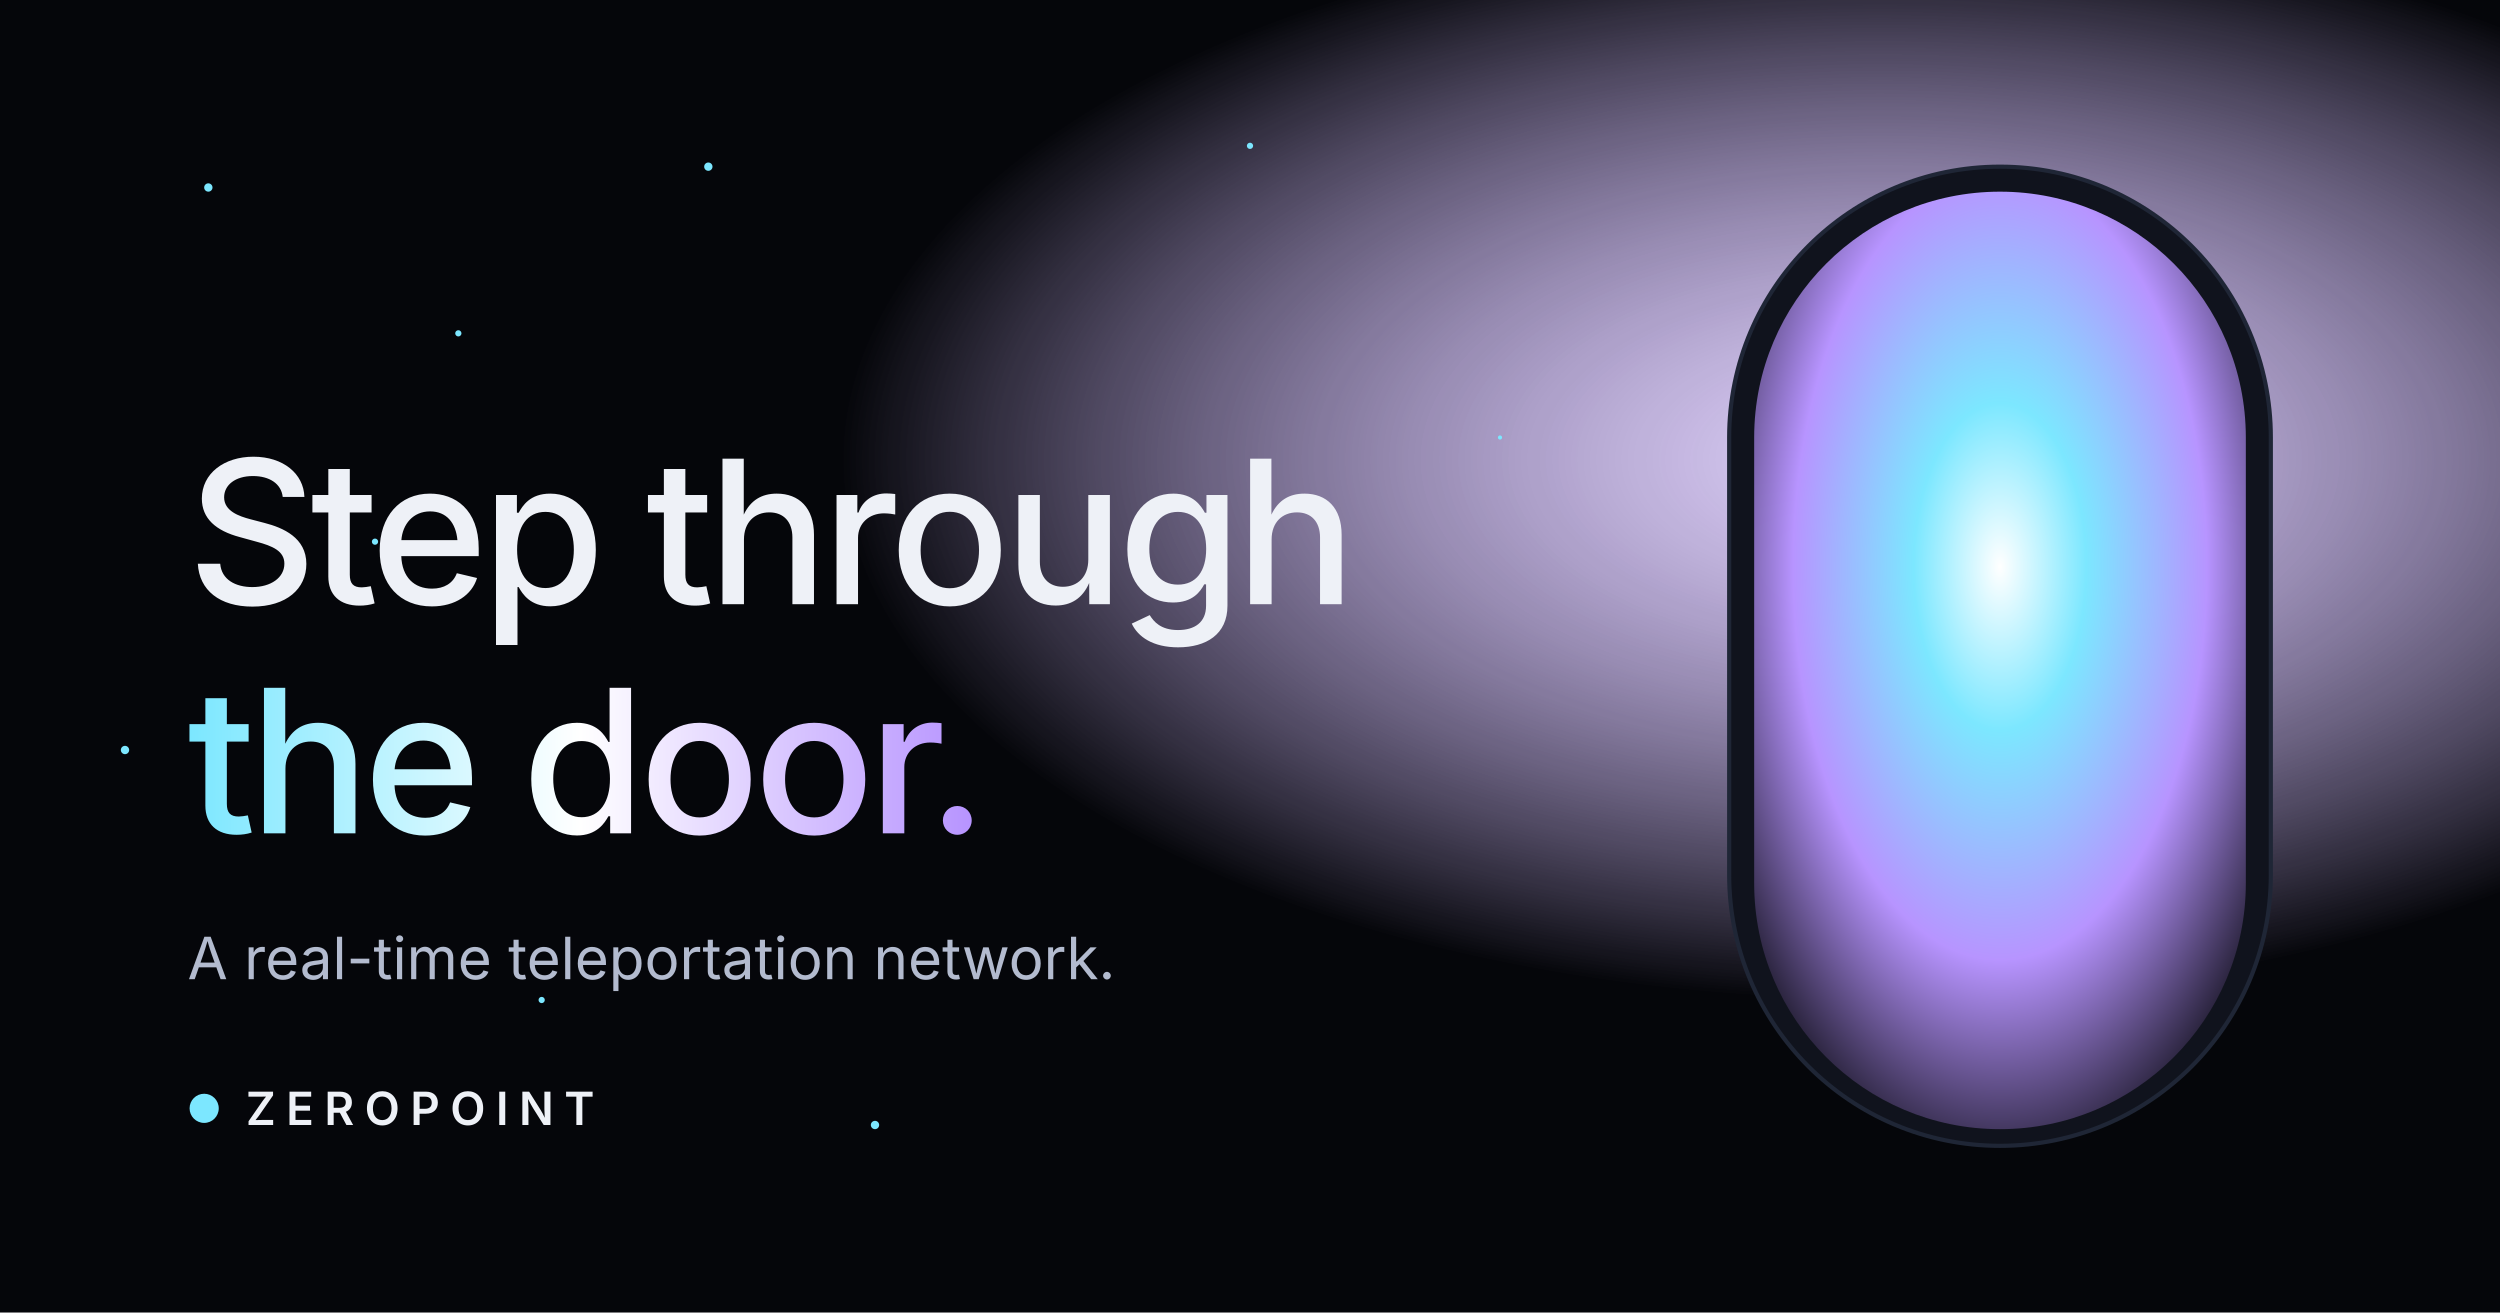
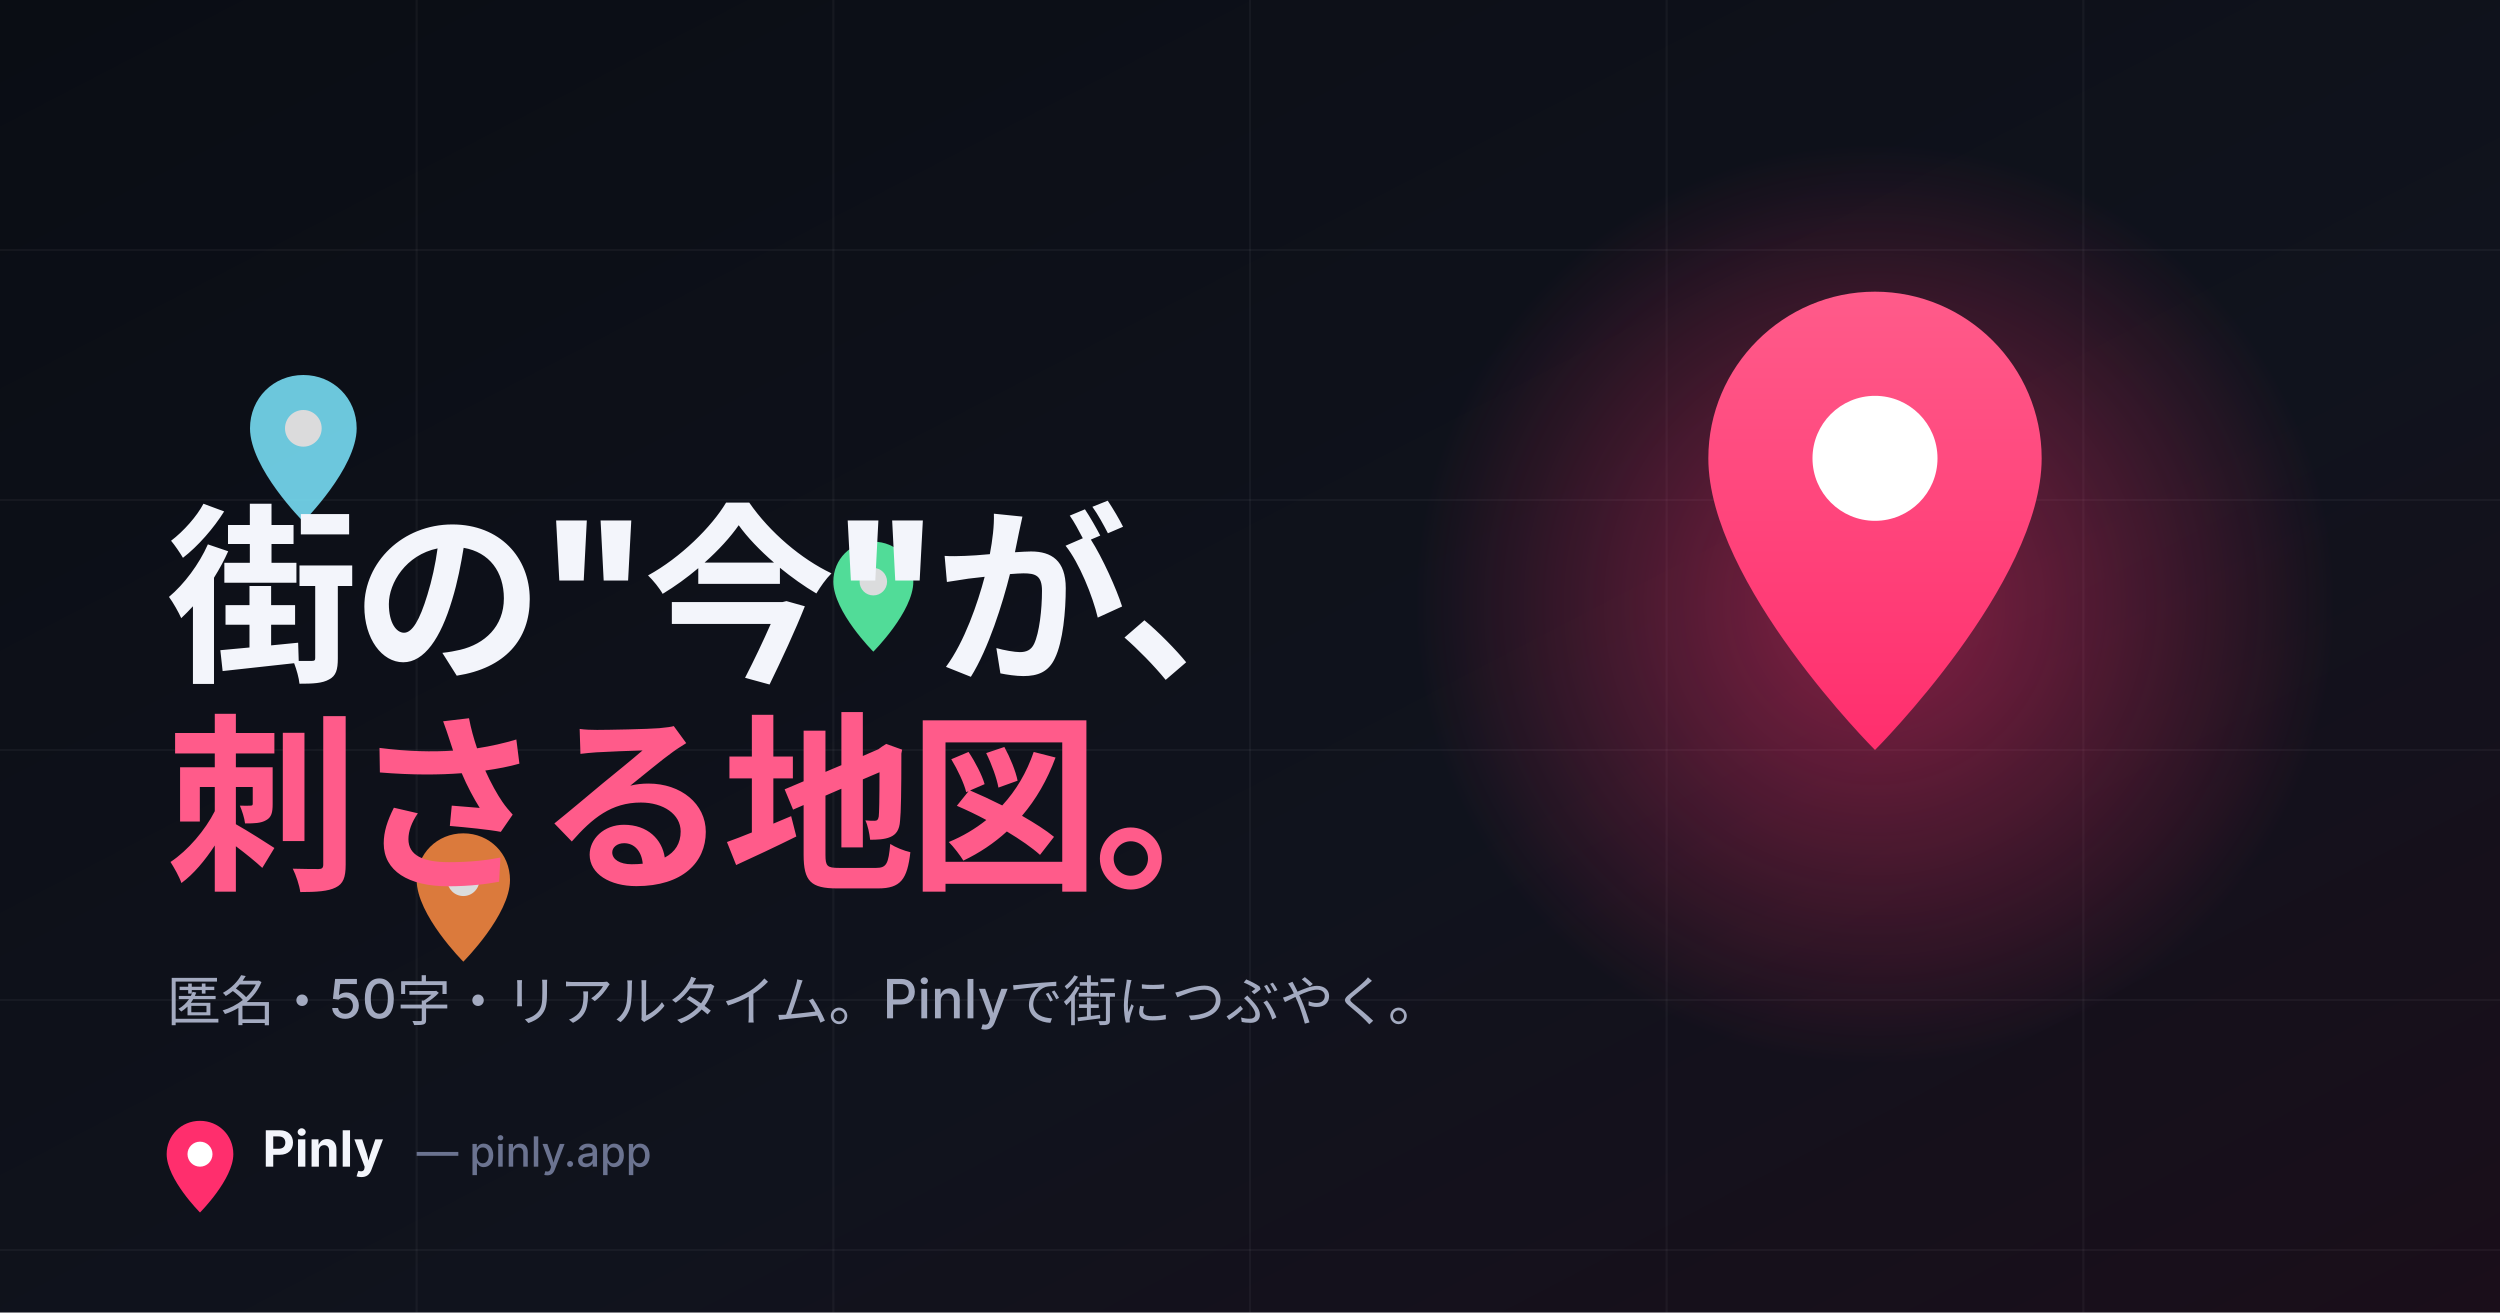
<svg xmlns="http://www.w3.org/2000/svg" viewBox="0 0 1200 630">
  <defs>
-     <radialGradient id="bg" cx="75%" cy="35%" r="75%">
-       <stop offset="0%" stop-color="#b794ff" stop-opacity="0.35" />
-       <stop offset="55%" stop-color="#05060a" stop-opacity="1" />
-       <stop offset="100%" stop-color="#05060a" />
-     </radialGradient>
-     <linearGradient id="grad" x1="0" y1="0" x2="1" y2="0">
-       <stop offset="0" stop-color="#7ce7ff" />
-       <stop offset="0.5" stop-color="#ffffff" />
-       <stop offset="1" stop-color="#b794ff" />
+     <linearGradient id="bg" x1="0" y1="0" x2="1" y2="1">
+       <stop offset="0" stop-color="#0a0d14" />
+       <stop offset="0.6" stop-color="#10131d" />
+       <stop offset="1" stop-color="#1a0e1a" />
    </linearGradient>
-     <radialGradient id="portal" cx="50%" cy="40%" r="70%">
-       <stop offset="0%" stop-color="#ffffff" />
-       <stop offset="25%" stop-color="#7ce7ff" />
-       <stop offset="60%" stop-color="#b794ff" />
-       <stop offset="100%" stop-color="#05060a" />
+     <linearGradient id="pin" x1="0" y1="0" x2="0" y2="1">
+       <stop offset="0" stop-color="#ff5b8a" />
+       <stop offset="1" stop-color="#ff2e6d" />
+     </linearGradient>
+     <radialGradient id="glow" cx="50%" cy="50%" r="50%">
+       <stop offset="0" stop-color="#ff2e6d" stop-opacity="0.5" />
+       <stop offset="1" stop-color="#ff2e6d" stop-opacity="0" />
    </radialGradient>
  </defs>
  <rect width="1200" height="630" fill="url(#bg)" />
-   <g transform="translate(830,80)">
-     <rect x="0" y="0" width="260" height="470" rx="130" fill="#10131d" stroke="#1f2636" stroke-width="2" />
-     <rect x="12" y="12" width="236" height="450" rx="118" fill="url(#portal)" />
+   <g stroke="rgba(255,255,255,0.04)" stroke-width="1">
+     <line x1="0" y1="120" x2="1200" y2="120" />
+     <line x1="0" y1="240" x2="1200" y2="240" />
+     <line x1="0" y1="360" x2="1200" y2="360" />
+     <line x1="0" y1="480" x2="1200" y2="480" />
+     <line x1="0" y1="600" x2="1200" y2="600" />
+     <line x1="200" y1="0" x2="200" y2="630" />
+     <line x1="400" y1="0" x2="400" y2="630" />
+     <line x1="600" y1="0" x2="600" y2="630" />
+     <line x1="800" y1="0" x2="800" y2="630" />
+     <line x1="1000" y1="0" x2="1000" y2="630" />
  </g>
-   <g fill="#7ce7ff">
-     <circle cx="100" cy="90" r="2" />
-     <circle cx="220" cy="160" r="1.5" />
-     <circle cx="340" cy="80" r="2" />
-     <circle cx="180" cy="260" r="1.5" />
-     <circle cx="60" cy="360" r="2" />
-     <circle cx="260" cy="480" r="1.5" />
-     <circle cx="420" cy="540" r="2" />
-     <circle cx="600" cy="70" r="1.5" />
-     <circle cx="720" cy="210" r="1" />
+   <circle cx="900" cy="290" r="220" fill="url(#glow)" />
+   <g transform="translate(820,140)">
+     <path d="M80 0C36 0 0 36 0 80c0 60 80 140 80 140s80-80 80-140C160 36 124 0 80 0z" fill="url(#pin)" />
+     <circle cx="80" cy="80" r="30" fill="#fff" />
+   </g>
+   <g opacity="0.85">
+     <g transform="translate(120,180) scale(0.4)">
+       <path d="M64 0C28 0 0 28 0 64c0 48 64 112 64 112s64-64 64-112C128 28 100 0 64 0z" fill="#7ce7ff" />
+       <circle cx="64" cy="64" r="22" fill="#fff" />
+     </g>
+     <g transform="translate(200,400) scale(0.35)">
+       <path d="M64 0C28 0 0 28 0 64c0 48 64 112 64 112s64-64 64-112C128 28 100 0 64 0z" fill="#ff8c42" />
+       <circle cx="64" cy="64" r="22" fill="#fff" />
+     </g>
+     <g transform="translate(400,260) scale(0.3)">
+       <path d="M64 0C28 0 0 28 0 64c0 48 64 112 64 112s64-64 64-112C128 28 100 0 64 0z" fill="#5dffae" />
+       <circle cx="64" cy="64" r="22" fill="#fff" />
+     </g>
  </g>
  <g font-family="Inter, system-ui, sans-serif">
-     <text x="90" y="290" fill="#eef1f7" font-size="96" font-weight="500" letter-spacing="-3">Step through</text>
-     <text x="90" y="400" fill="url(#grad)" font-size="96" font-weight="500" letter-spacing="-3">the door.</text>
-     <text x="90" y="470" fill="#b3bbcf" font-size="28">A real-time teleportation network.</text>
-     <g transform="translate(90,540)">
-       <circle cx="8" cy="-8" r="7" fill="#7ce7ff" />
-       <text x="28" y="0" fill="#eef1f7" font-size="22" font-weight="600" letter-spacing="5">ZEROPOINT</text>
+     <text x="80" y="320" fill="#f3f5fb" font-size="92" font-weight="800" letter-spacing="-3">街の"今"が、</text>
+     <text x="80" y="420" fill="#ff5b8a" font-size="92" font-weight="800" letter-spacing="-3">刺さる地図。</text>
+     <text x="80" y="490" fill="#a3aac0" font-size="26" font-weight="500">匿名・50字・リアルタイム。Pinlyで街につぶやく。</text>
+     <g transform="translate(80,560)">
+       <g transform="translate(0,-22)">
+         <path d="M16 0C7 0 0 7 0 16c0 12 16 28 16 28s16-16 16-28C32 7 25 0 16 0z" fill="#ff2e6d" />
+         <circle cx="16" cy="16" r="6" fill="#fff" />
+       </g>
+       <text x="46" y="0" fill="#f3f5fb" font-size="24" font-weight="700">Pinly</text>
+       <text x="120" y="0" fill="#6b7390" font-size="20" font-weight="500">— pinly.app</text>
    </g>
  </g>
</svg>
